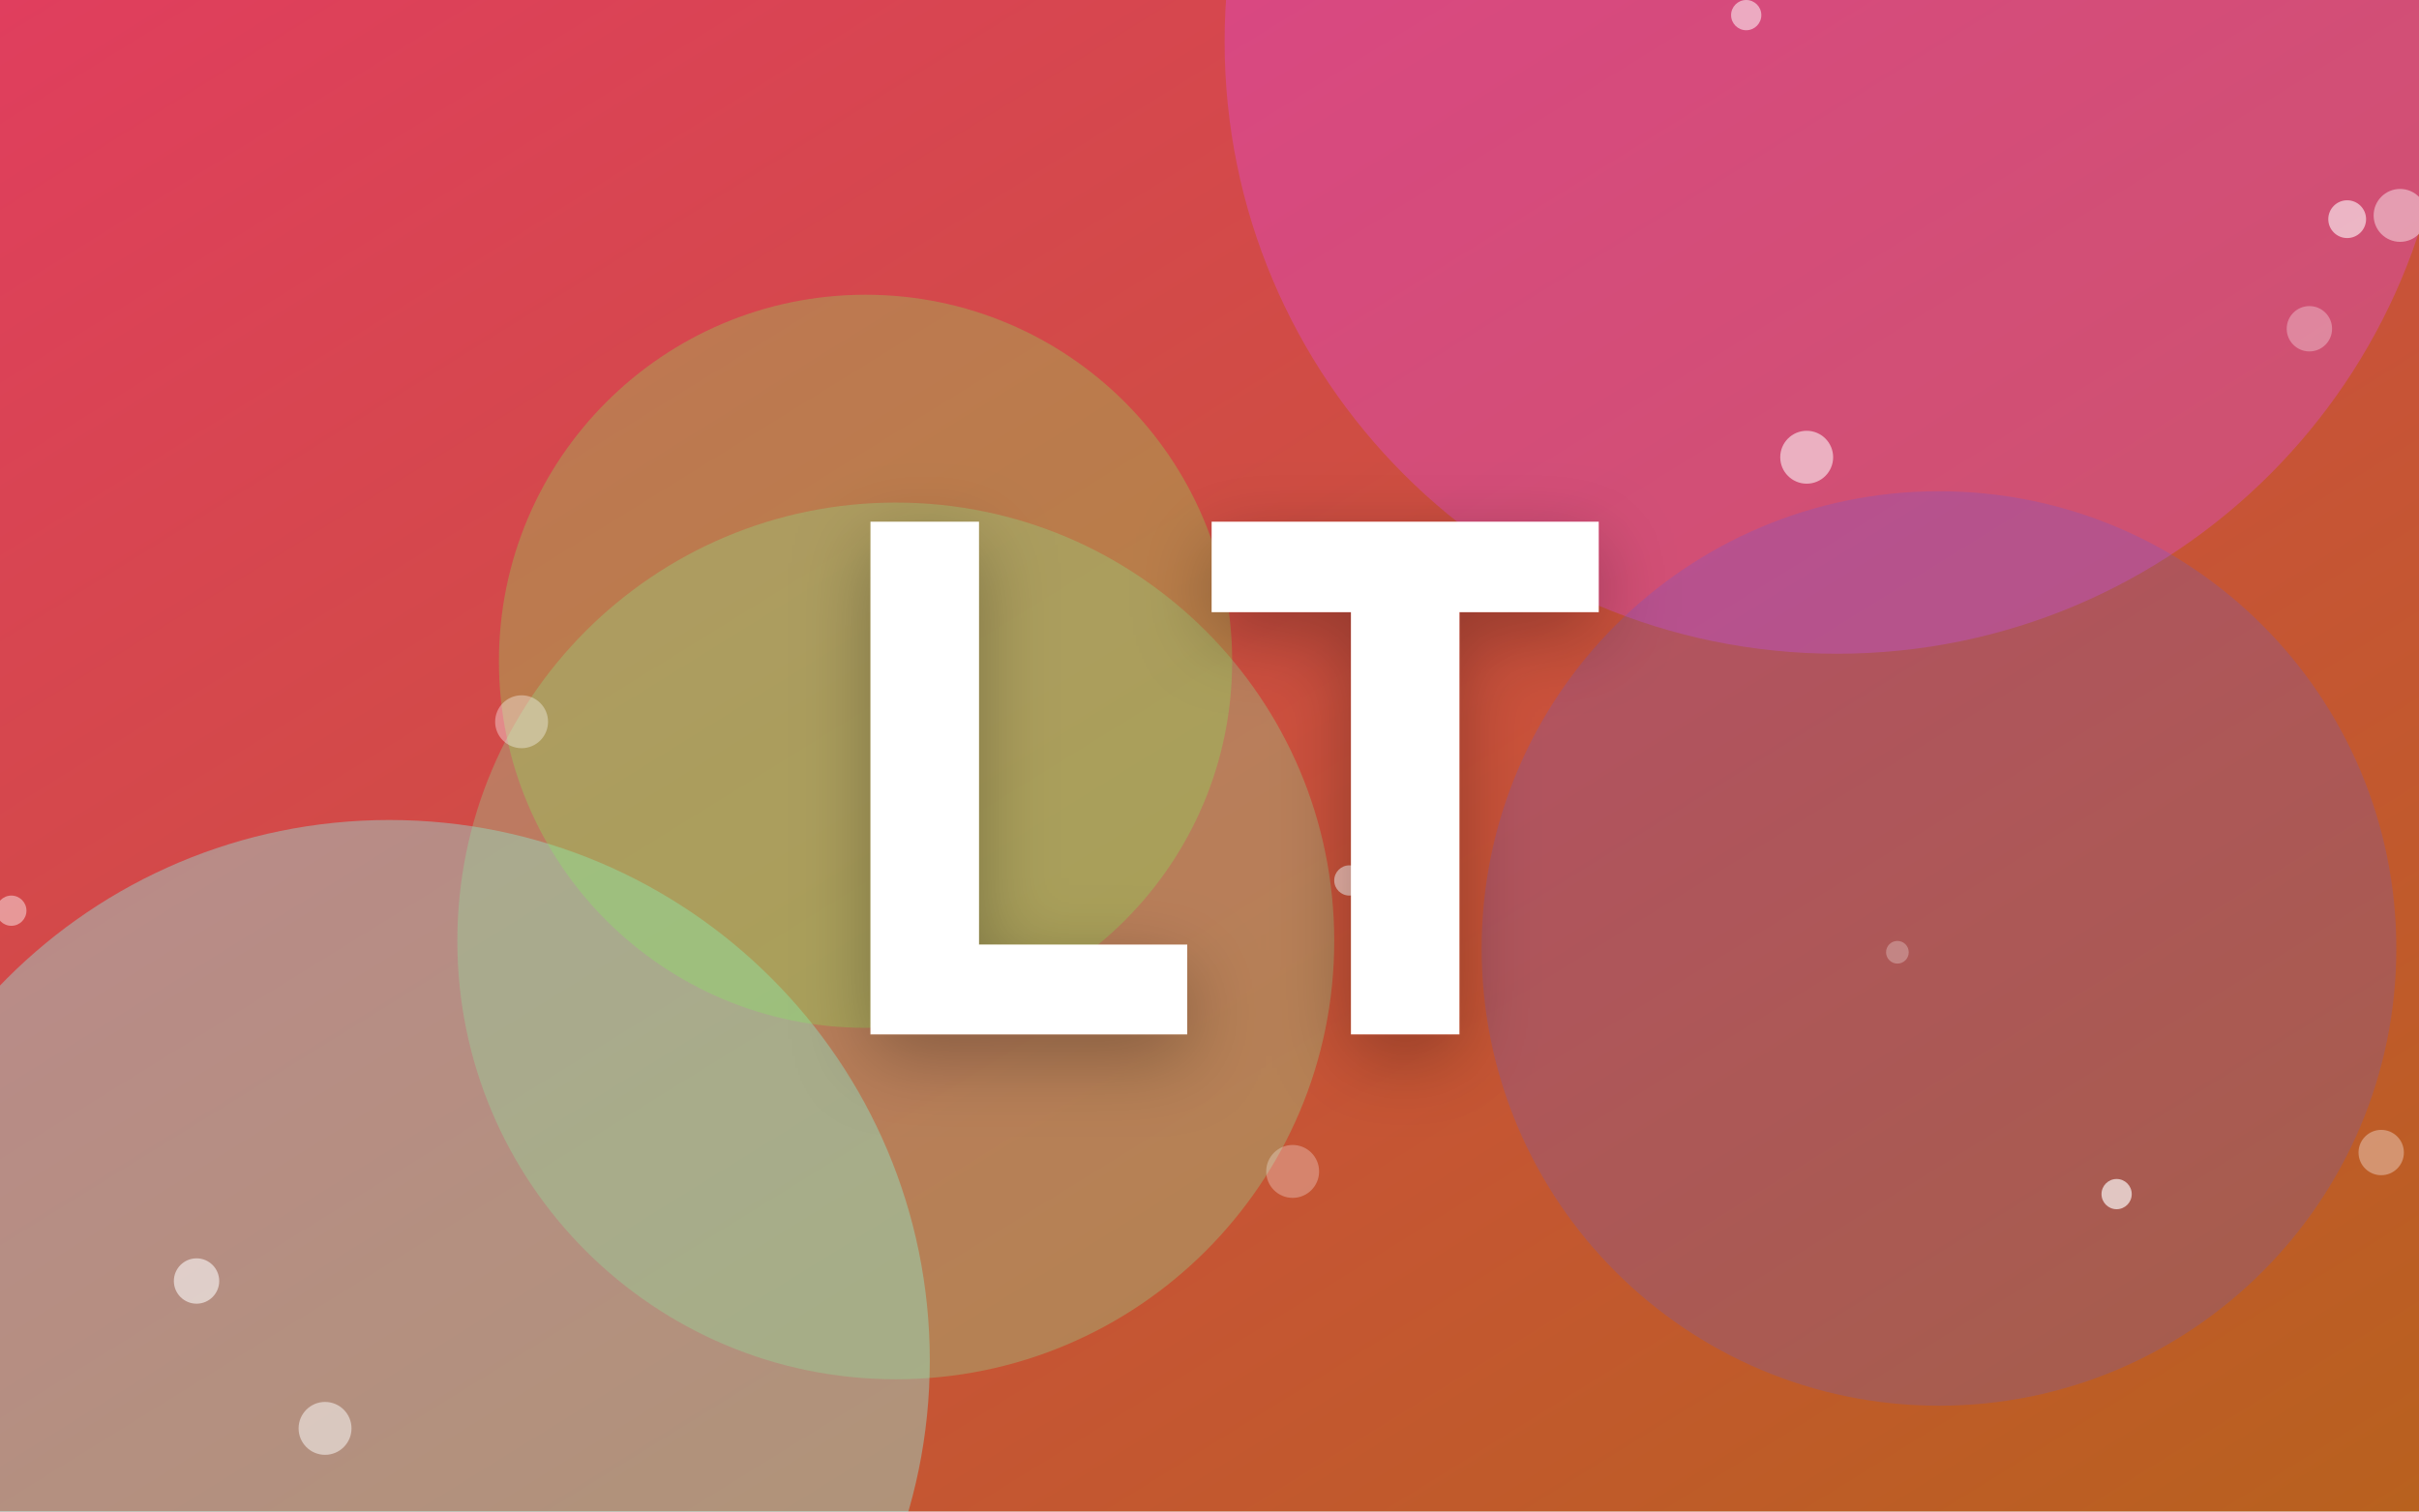
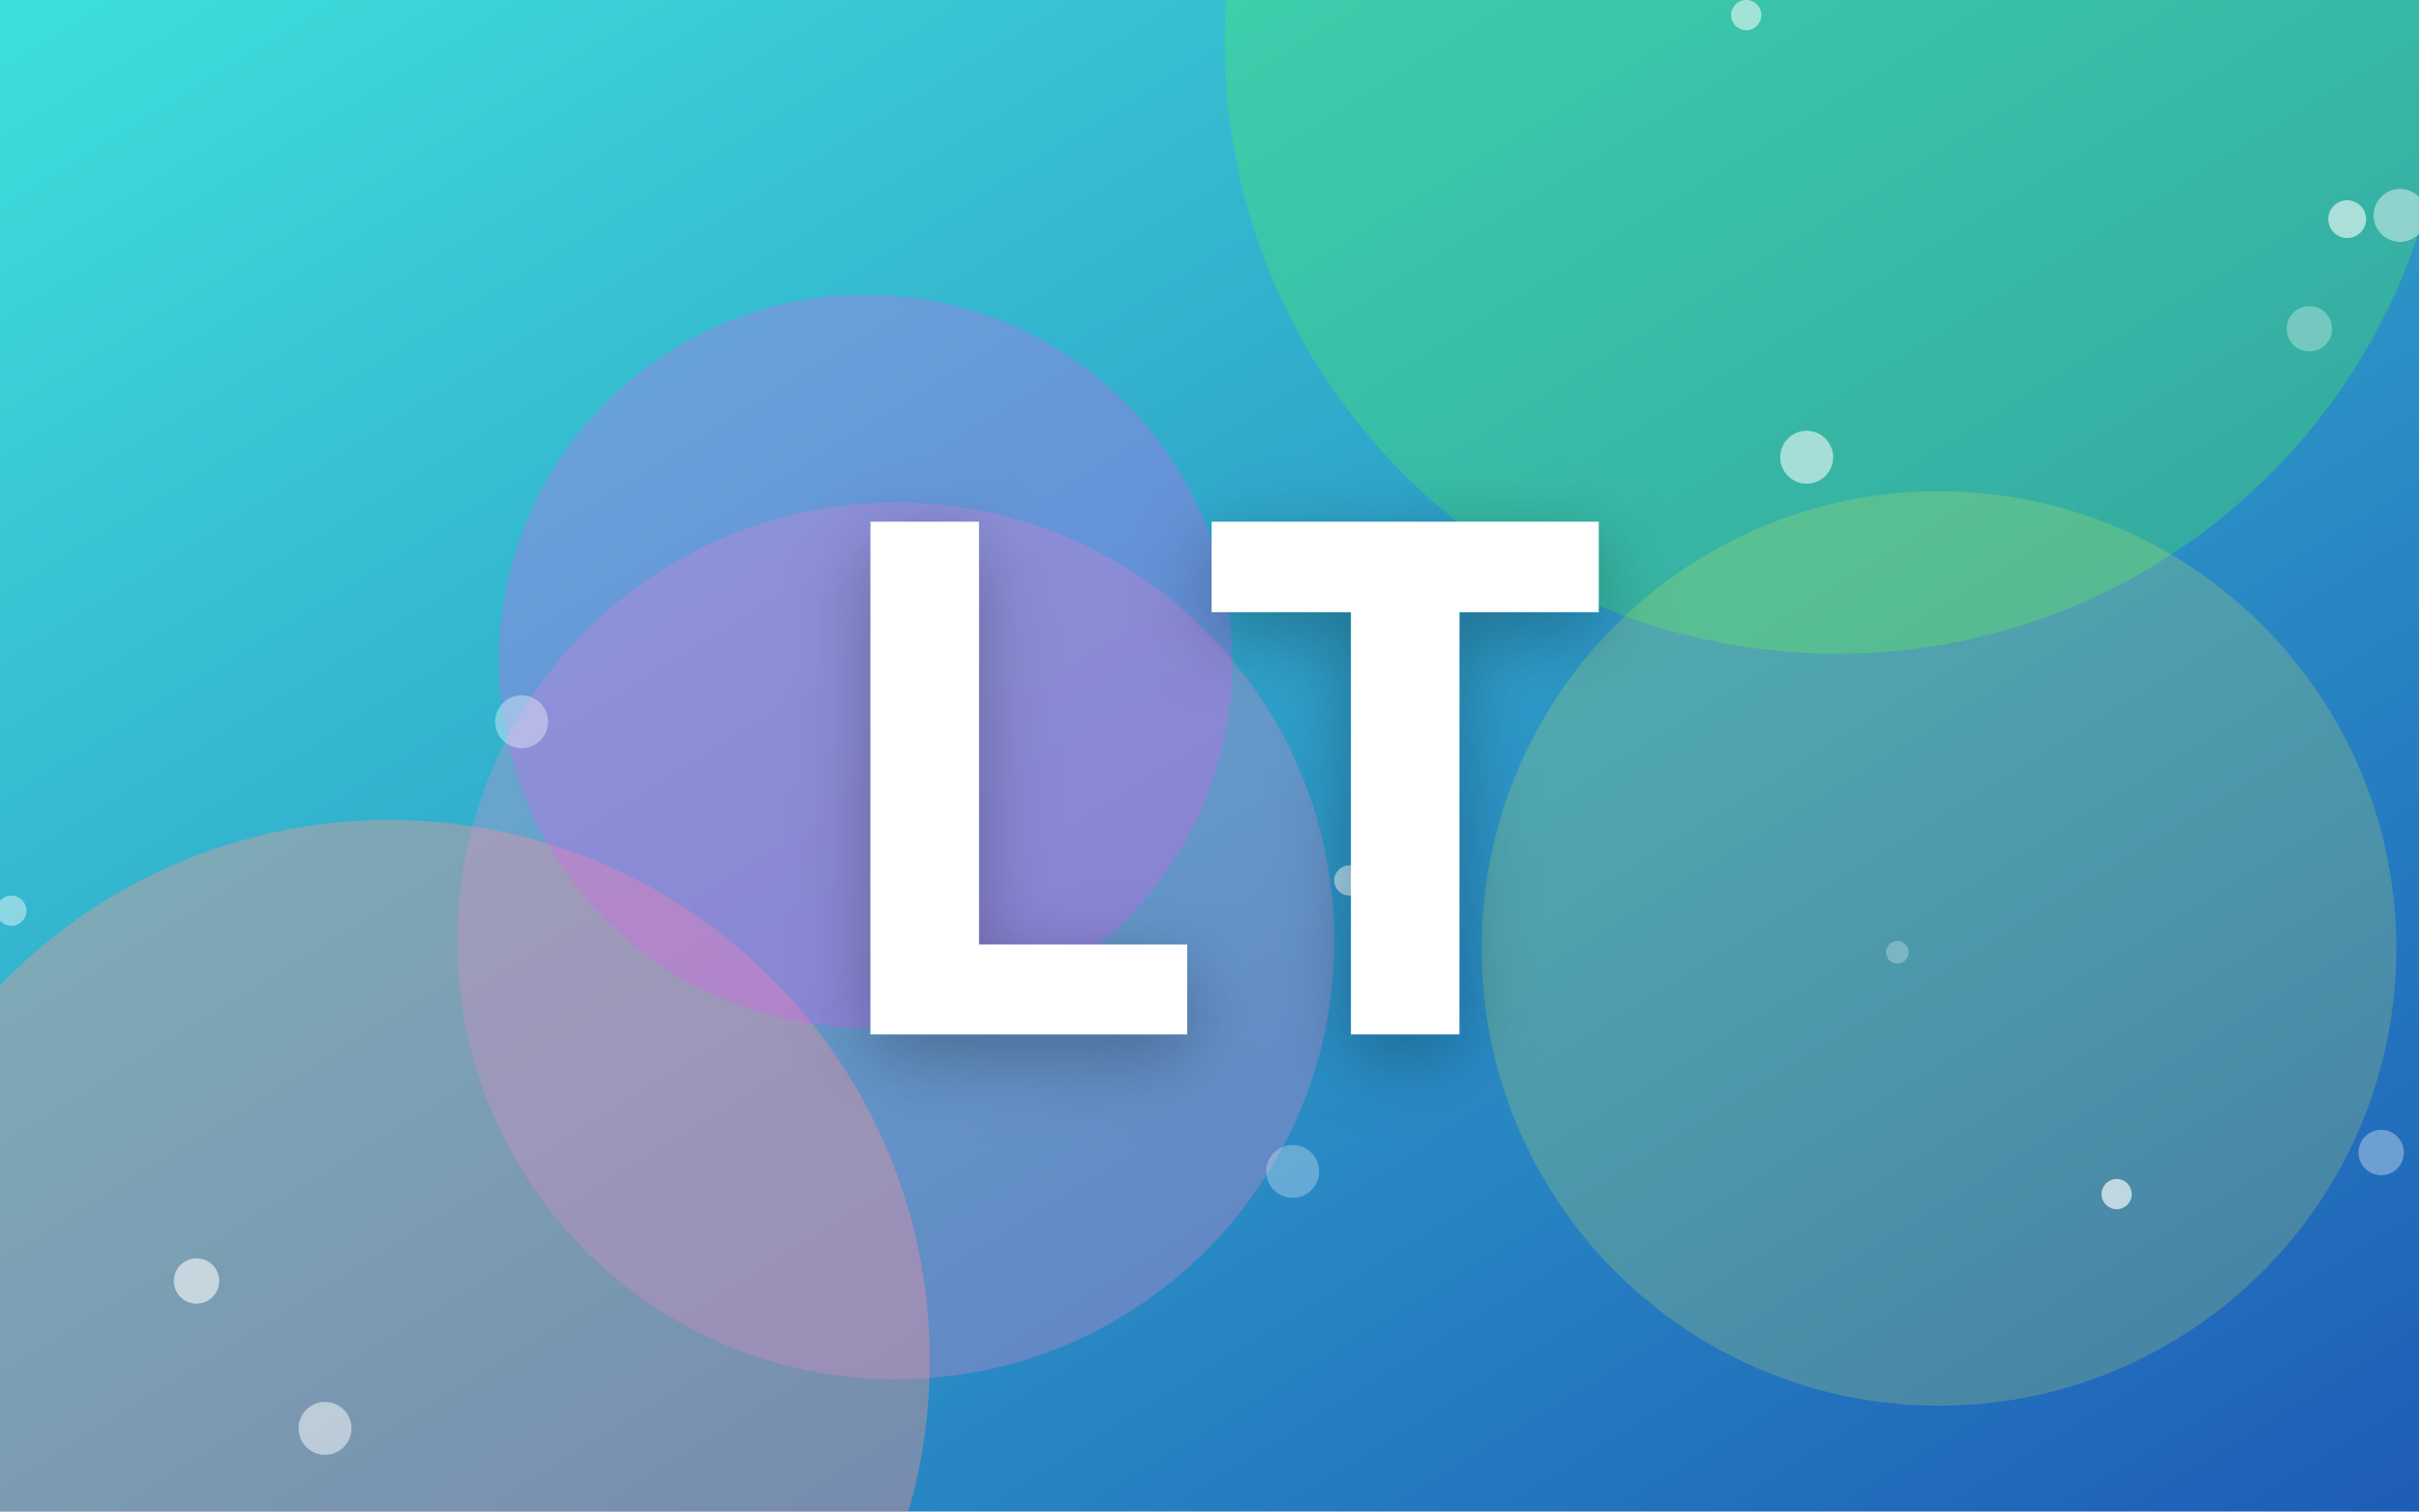
<svg xmlns="http://www.w3.org/2000/svg" viewBox="0 0 640 400" width="640" height="400" role="img" aria-label="Capa do portfólio de Lista de Trabalhos">
  <defs>
    <linearGradient id="g-lista-trabalhos" x1="0" y1="0" x2="1" y2="1">
-       <stop offset="0" stop-color="hsl(348 72% 56%)" />
-       <stop offset="1" stop-color="hsl(26 72% 42%)" />
+       <stop offset="0" stop-color="hsl(178 72% 56%)" />
+       <stop offset="1" stop-color="hsl(216 72% 42%)" />
    </linearGradient>
    <filter id="s-lista-trabalhos" x="-20%" y="-20%" width="140%" height="140%">
      <feDropShadow dx="0" dy="6" stdDeviation="10" flood-color="#000000" flood-opacity="0.28" />
    </filter>
  </defs>
  <rect width="640" height="400" fill="url(#g-lista-trabalhos)" />
-   <circle cx="486" cy="11" r="162" fill="hsl(294 85% 62%)" opacity="0.32" />
-   <circle cx="513" cy="251" r="121" fill="hsl(236 85% 63%)" opacity="0.2" />
-   <circle cx="103" cy="360" r="143" fill="hsl(175 85% 76%)" opacity="0.38" />
-   <circle cx="237" cy="249" r="116" fill="hsl(135 85% 75%)" opacity="0.28" />
-   <circle cx="229" cy="175" r="97" fill="hsl(104 85% 65%)" opacity="0.29" />
+   <circle cx="486" cy="11" r="162" fill="hsl(124 85% 62%)" opacity="0.32" />
+   <circle cx="513" cy="251" r="121" fill="hsl(66 85% 63%)" opacity="0.2" />
+   <circle cx="103" cy="360" r="143" fill="hsl(5 85% 76%)" opacity="0.38" />
+   <circle cx="237" cy="249" r="116" fill="hsl(325 85% 75%)" opacity="0.28" />
+   <circle cx="229" cy="175" r="97" fill="hsl(294 85% 65%)" opacity="0.29" />
  <circle cx="630" cy="305" r="6" fill="#ffffff" opacity="0.34" />
  <circle cx="502" cy="252" r="3" fill="#ffffff" opacity="0.27" />
  <circle cx="621" cy="58" r="5" fill="#ffffff" opacity="0.58" />
  <circle cx="611" cy="87" r="6" fill="#ffffff" opacity="0.31" />
  <circle cx="52" cy="339" r="6" fill="#ffffff" opacity="0.57" />
  <circle cx="560" cy="316" r="4" fill="#ffffff" opacity="0.65" />
  <circle cx="342" cy="310" r="7" fill="#ffffff" opacity="0.28" />
  <circle cx="635" cy="57" r="7" fill="#ffffff" opacity="0.44" />
  <circle cx="357" cy="233" r="4" fill="#ffffff" opacity="0.54" />
  <circle cx="138" cy="191" r="7" fill="#ffffff" opacity="0.36" />
  <circle cx="86" cy="378" r="7" fill="#ffffff" opacity="0.5" />
  <circle cx="462" cy="4" r="4" fill="#ffffff" opacity="0.53" />
  <circle cx="3" cy="241" r="4" fill="#ffffff" opacity="0.43" />
  <circle cx="478" cy="121" r="7" fill="#ffffff" opacity="0.55" />
  <text x="320" y="200" text-anchor="middle" dominant-baseline="central" font-family="'Trebuchet MS', Verdana, sans-serif" font-weight="800" font-size="190" fill="#ffffff" filter="url(#s-lista-trabalhos)">LT</text>
</svg>
